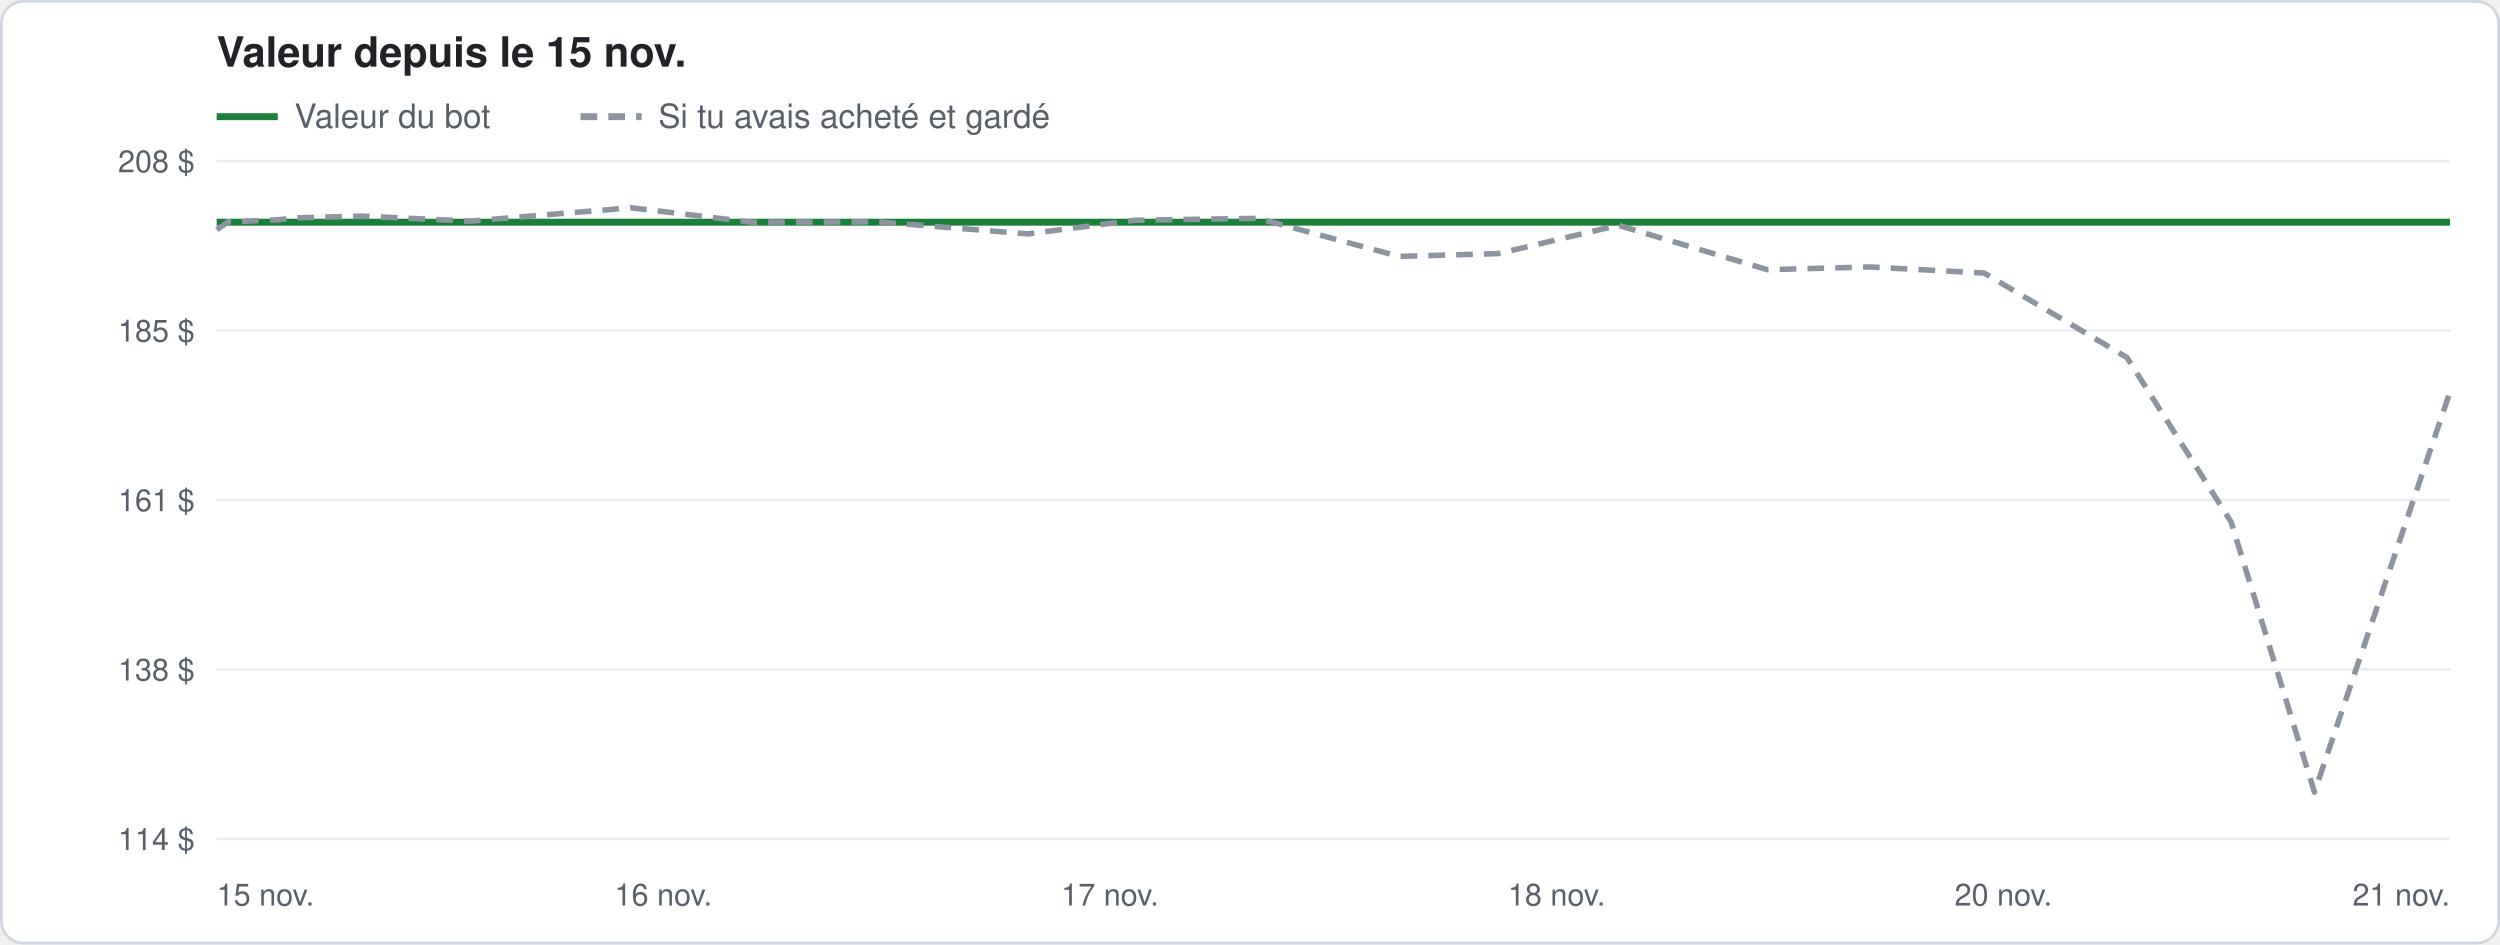
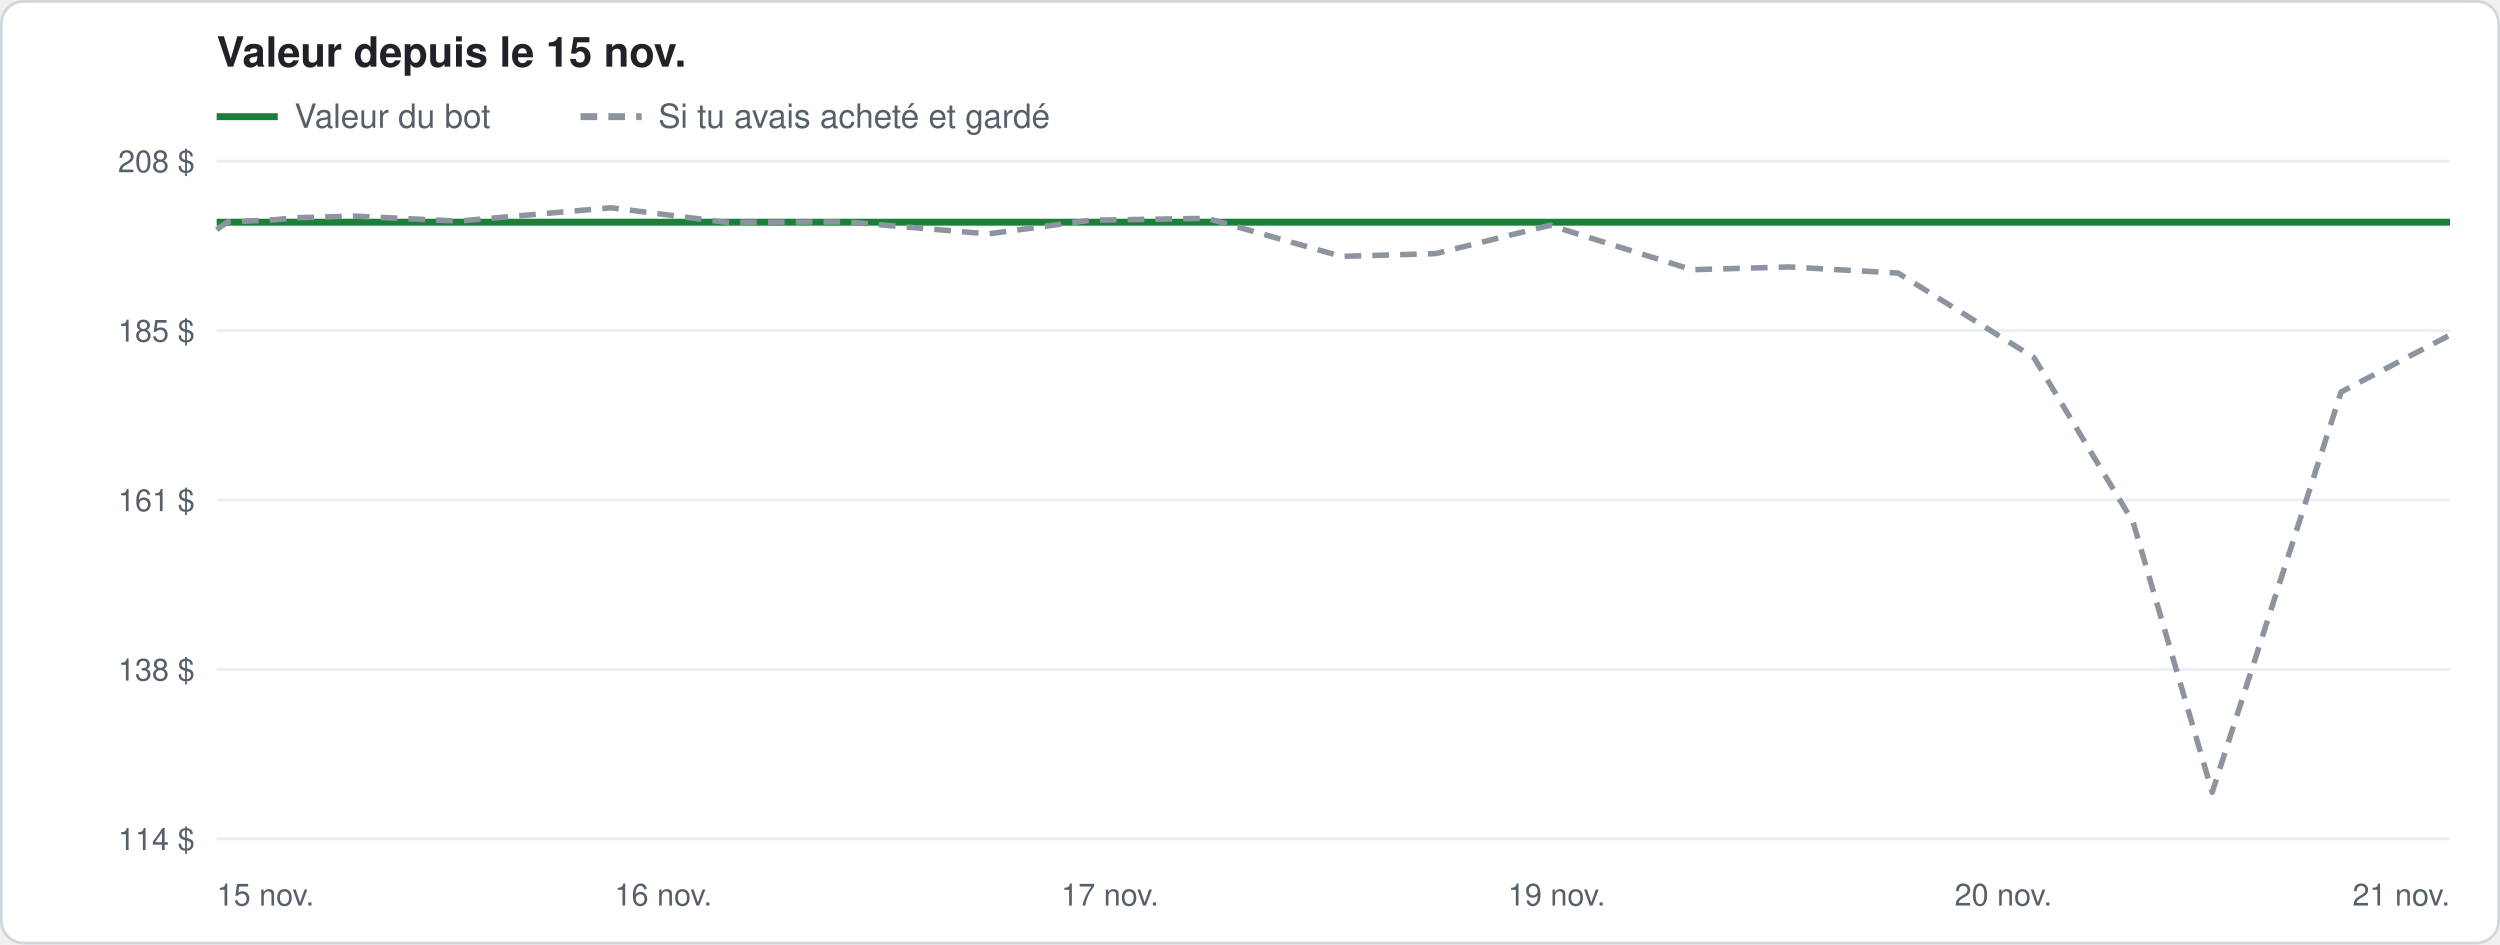
<svg xmlns="http://www.w3.org/2000/svg" width="900" height="340" viewBox="0 0 900 340" font-family="-apple-system, Segoe UI, Helvetica, Arial, sans-serif">
  <rect x="0.5" y="0.5" width="899" height="339" rx="8" fill="#ffffff" stroke="#d0d7de" />
  <text x="78" y="24" font-size="15" font-weight="600" fill="#1f2328">Valeur depuis le 15 nov.</text>
  <line x1="78" y1="42" x2="100" y2="42" stroke="#1a7f37" stroke-width="2.5" />
  <text x="106" y="46" font-size="12" fill="#57606a">Valeur du bot</text>
  <line x1="209" y1="42" x2="231" y2="42" stroke="#8c959f" stroke-width="2.5" stroke-dasharray="6 4" />
  <text x="237" y="46" font-size="12" fill="#57606a">Si tu avais acheté et gardé</text>
  <line x1="78" y1="302.0" x2="882" y2="302.0" stroke="#eaeef2" />
  <text x="70" y="306.0" font-size="11" fill="#57606a" text-anchor="end">114 $</text>
  <line x1="78" y1="241.0" x2="882" y2="241.0" stroke="#eaeef2" />
  <text x="70" y="245.0" font-size="11" fill="#57606a" text-anchor="end">138 $</text>
  <line x1="78" y1="180.0" x2="882" y2="180.0" stroke="#eaeef2" />
  <text x="70" y="184.0" font-size="11" fill="#57606a" text-anchor="end">161 $</text>
  <line x1="78" y1="119.0" x2="882" y2="119.0" stroke="#eaeef2" />
  <text x="70" y="123.0" font-size="11" fill="#57606a" text-anchor="end">185 $</text>
  <line x1="78" y1="58.0" x2="882" y2="58.0" stroke="#eaeef2" />
  <text x="70" y="62.0" font-size="11" fill="#57606a" text-anchor="end">208 $</text>
  <text x="78.0" y="326" font-size="11" fill="#57606a" text-anchor="start">15 nov.</text>
  <text x="238.8" y="326" font-size="11" fill="#57606a" text-anchor="middle">16 nov.</text>
  <text x="399.6" y="326" font-size="11" fill="#57606a" text-anchor="middle">17 nov.</text>
-   <text x="560.4" y="326" font-size="11" fill="#57606a" text-anchor="middle">18 nov.</text>
+   <text x="560.4" y="326" font-size="11" fill="#57606a" text-anchor="middle">19 nov.</text>
  <text x="721.2" y="326" font-size="11" fill="#57606a" text-anchor="middle">20 nov.</text>
  <text x="882.0" y="326" font-size="11" fill="#57606a" text-anchor="end">21 nov.</text>
-   <polyline points="78.0,80.0 82.1,80.0 100.1,80.0 107.5,80.0 130.2,80.0 169.3,80.0 227.2,80.0 270.7,80.0 316.4,80.0 370.0,80.0 408.5,80.0 452.9,80.0 503.6,80.0 539.3,80.0 582.6,80.0 636.3,80.0 673.1,80.0 714.3,80.0 765.7,80.0 803.2,80.0 833.2,80.0 882.0,80.0" fill="none" stroke="#1a7f37" stroke-width="2.5" stroke-linejoin="round" />
-   <polyline points="78.0,82.7 82.1,79.9 100.1,79.1 107.5,78.4 130.2,77.8 169.3,79.6 227.2,74.8 270.7,80.0 316.4,79.9 370.0,84.2 408.5,79.3 452.9,78.6 503.6,92.3 539.3,91.3 582.6,81.1 636.3,97.1 673.1,96.1 714.3,98.3 765.7,128.7 803.2,187.9 833.2,285.2 882.0,141.1" fill="none" stroke="#8c959f" stroke-width="2" stroke-linejoin="round" stroke-dasharray="6 4" />
+   <polyline points="78.0,80.0 81.9,80.0 99.0,80.0 106.1,80.0 127.7,80.0 164.9,80.0 220.0,80.0 261.3,80.0 304.8,80.0 355.7,80.0 392.4,80.0 434.6,80.0 482.9,80.0 516.8,80.0 558.0,80.0 609.1,80.0 644.1,80.0 683.3,80.0 732.2,80.0 767.9,80.0 796.4,80.0 842.8,80.0 882.0,80.0" fill="none" stroke="#1a7f37" stroke-width="2.5" stroke-linejoin="round" />
+   <polyline points="78.0,82.7 81.9,79.9 99.0,79.1 106.1,78.4 127.7,77.8 164.9,79.6 220.0,74.8 261.3,80.0 304.8,79.9 355.7,84.2 392.4,79.3 434.6,78.6 482.9,92.3 516.8,91.3 558.0,81.1 609.1,97.1 644.1,96.1 683.3,98.3 732.2,128.7 767.9,187.9 796.4,285.2 842.8,141.1 882.0,120.6" fill="none" stroke="#8c959f" stroke-width="2" stroke-linejoin="round" stroke-dasharray="6 4" />
</svg>
